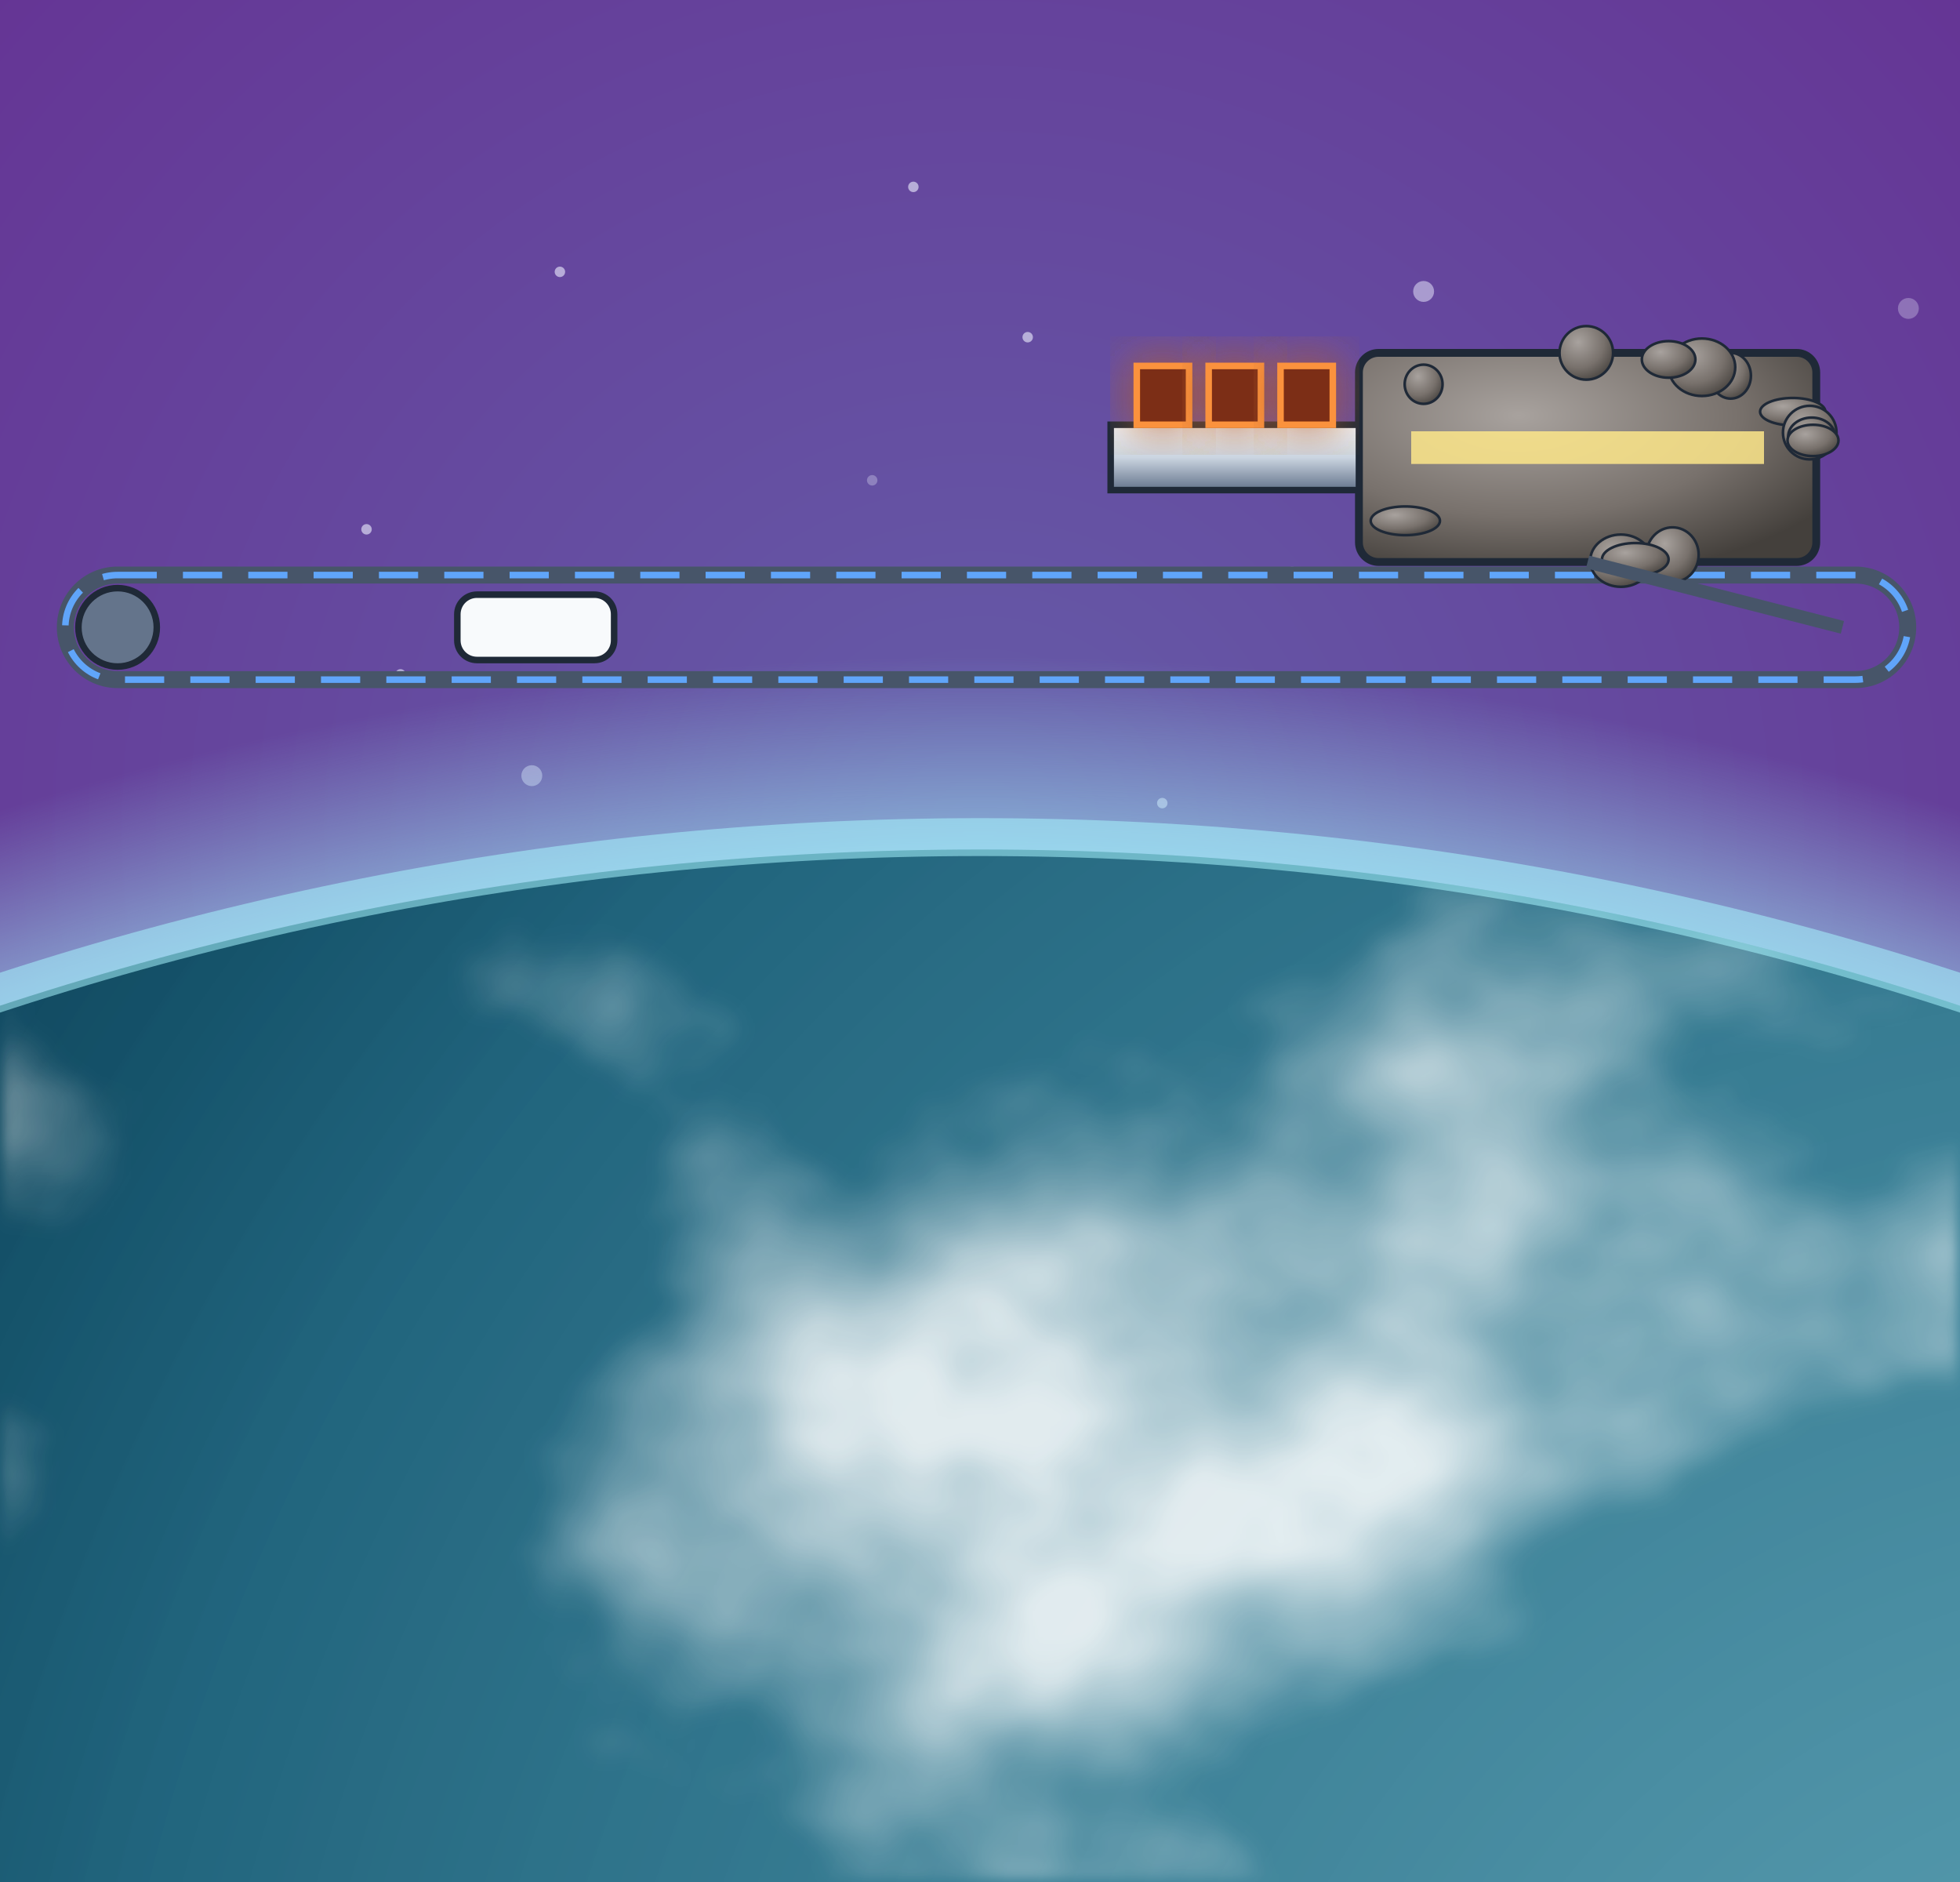
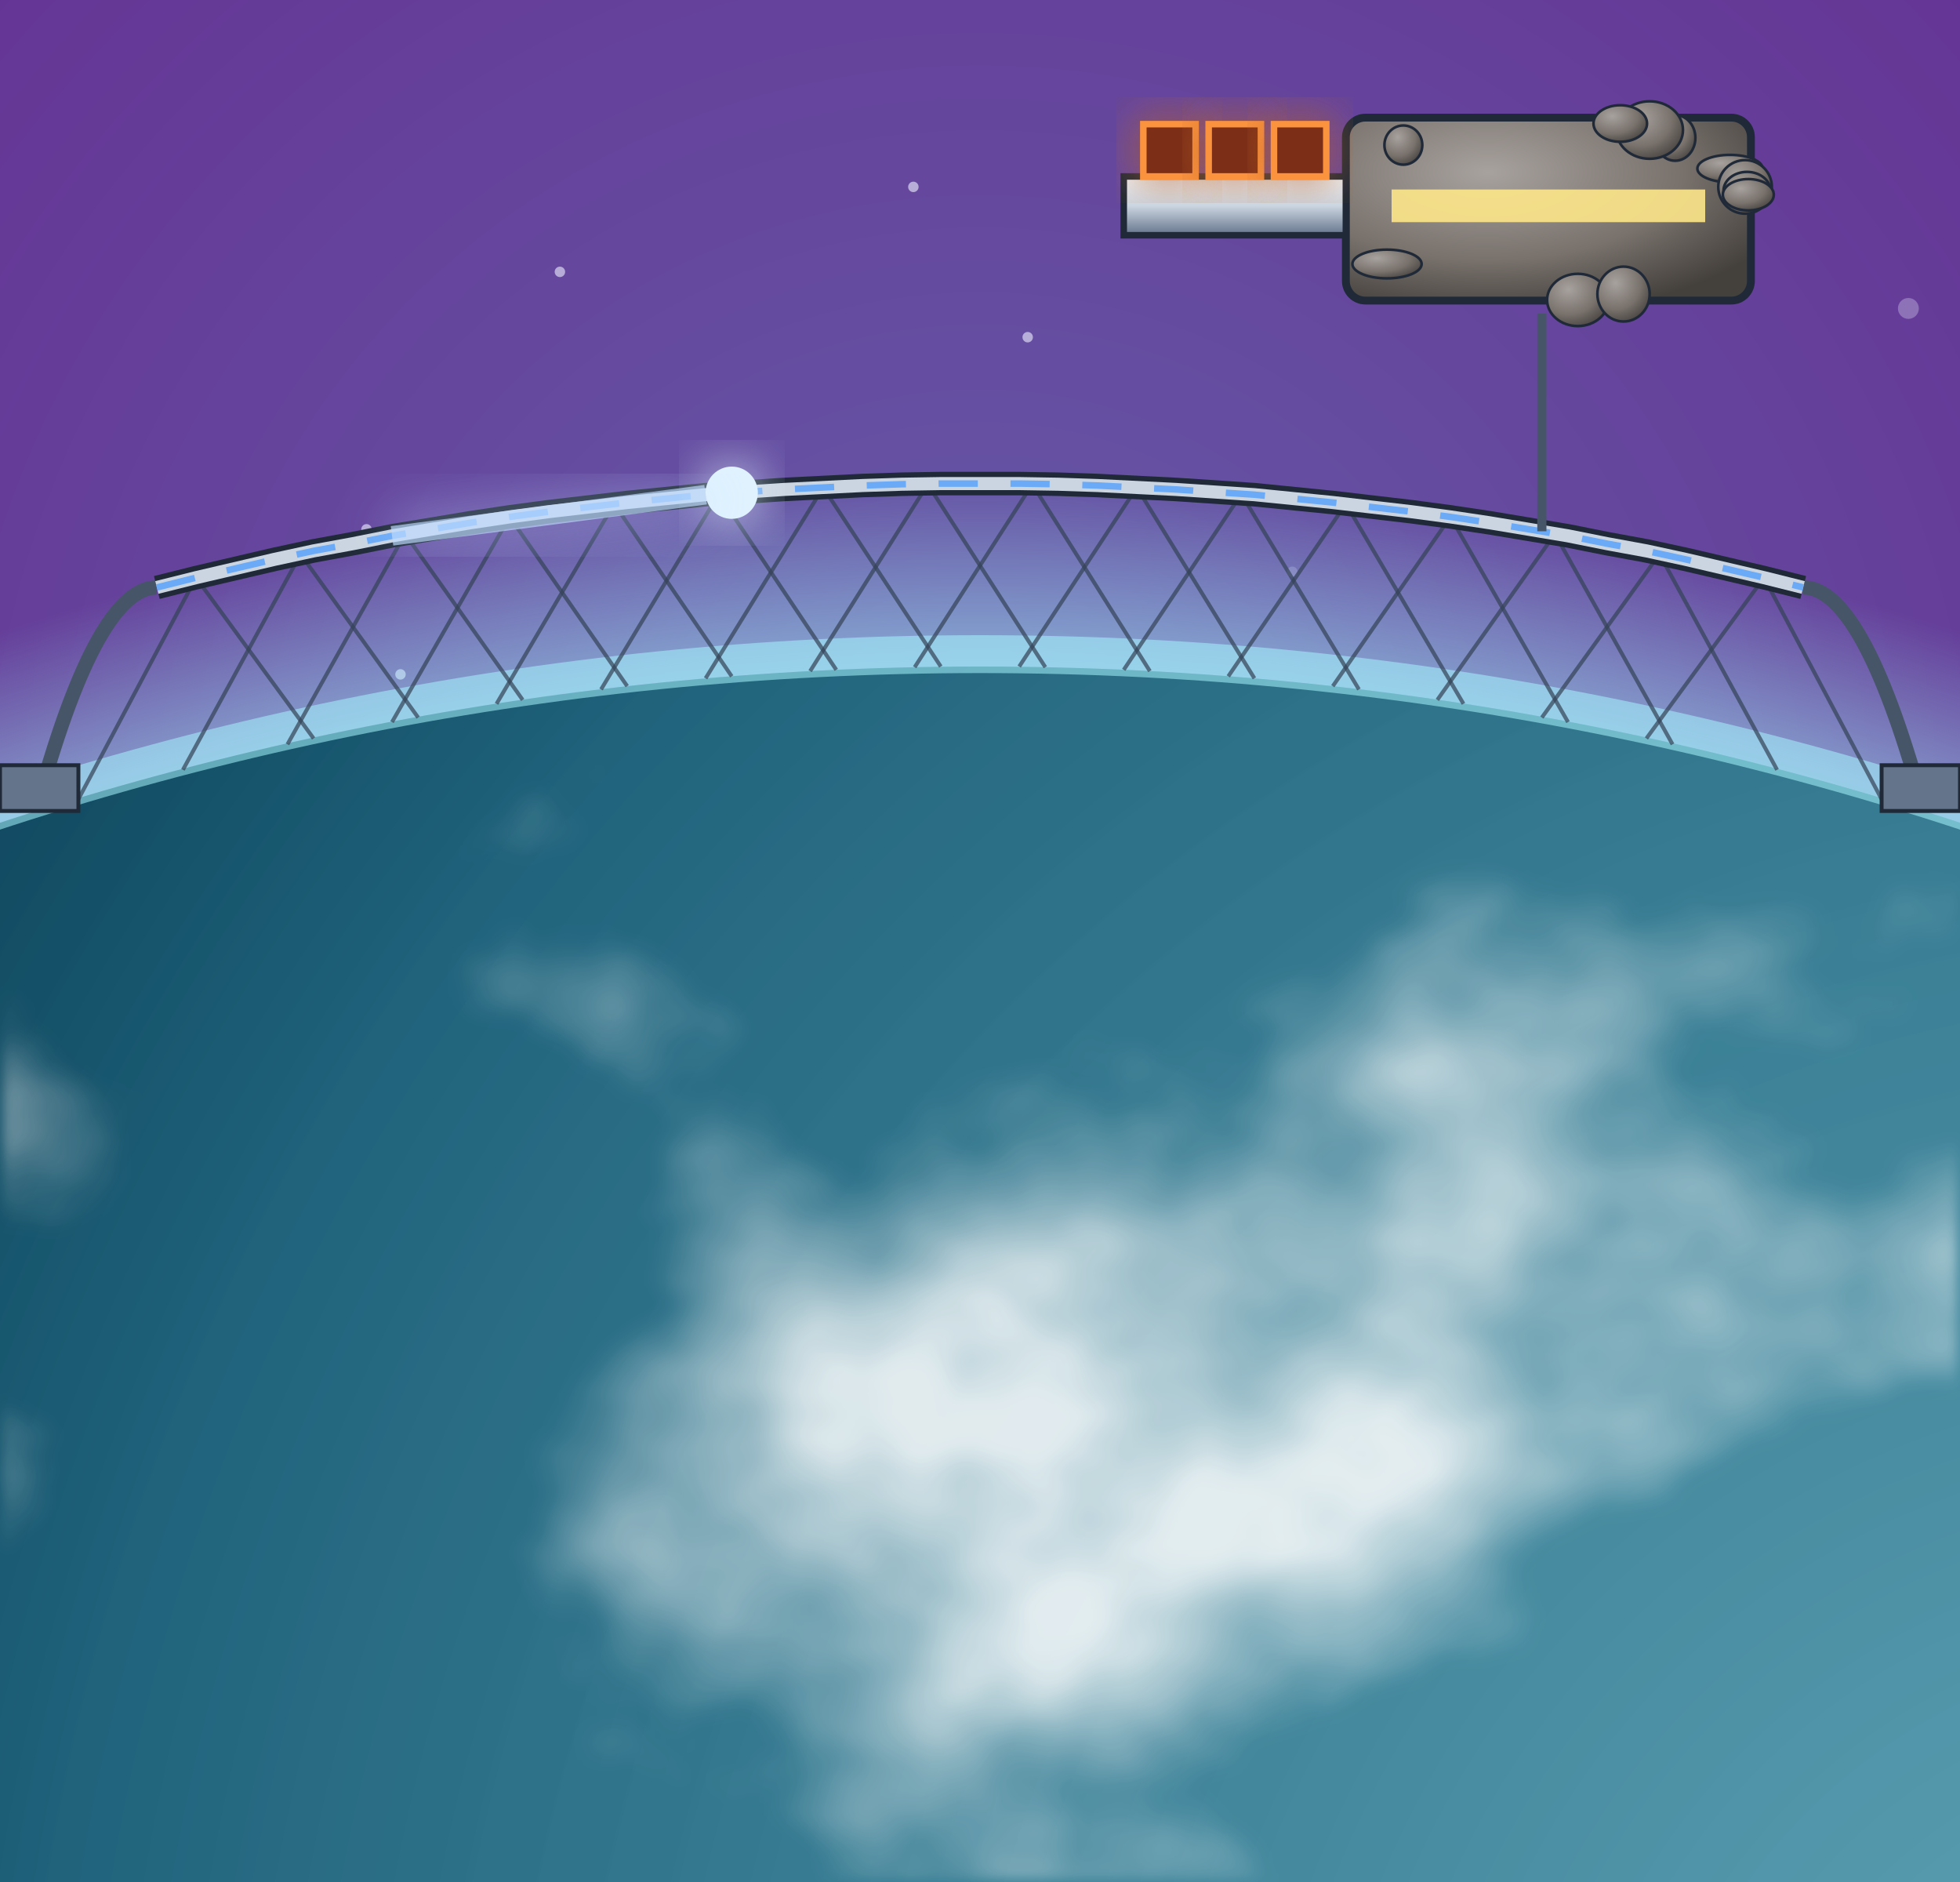
<svg xmlns="http://www.w3.org/2000/svg" viewBox="0 0 300 288" width="300" height="288">
  <defs>
    <filter id="glow" x="-50%" y="-50%" width="200%" height="200%">
      <feGaussianBlur stdDeviation="4" result="b" />
      <feMerge>
        <feMergeNode in="b" />
        <feMergeNode in="SourceGraphic" />
      </feMerge>
    </filter>
    <filter id="soft" x="-50%" y="-50%" width="200%" height="200%">
      <feGaussianBlur stdDeviation="9" />
    </filter>
    <radialGradient id="pw" cx="50%" cy="44%" r="80%">
      <stop offset="0%" stop-color="#655ca8" />
      <stop offset="100%" stop-color="#652d91" />
    </radialGradient>
    <radialGradient id="shd" cx="35%" cy="30%" r="80%">
      <stop offset="0" stop-color="#a8a29e" stop-opacity="1" />
      <stop offset="0.6" stop-color="#78716c" stop-opacity="1" />
      <stop offset="1" stop-color="#44403c" stop-opacity="1" />
    </radialGradient>
    <linearGradient id="hul" x1="0" y1="0" x2="0" y2="1">
      <stop offset="0" stop-color="#f1f5f9" stop-opacity="1" />
      <stop offset="0.5" stop-color="#cbd5e1" stop-opacity="1" />
      <stop offset="1" stop-color="#64748b" stop-opacity="1" />
    </linearGradient>
    <linearGradient id="shHull" x1="0" y1="0" x2="1" y2="0">
      <stop offset="0" stop-color="#e3e7ee" stop-opacity="1" />
      <stop offset="0.45" stop-color="#9aa3b2" stop-opacity="1" />
      <stop offset="1" stop-color="#3b424f" stop-opacity="1" />
    </linearGradient>
    <radialGradient id="shTank" cx="35%" cy="35%" r="70%">
      <stop offset="0" stop-color="#f4f6fa" stop-opacity="1" />
      <stop offset="0.55" stop-color="#a7b0be" stop-opacity="1" />
      <stop offset="1" stop-color="#4b5260" stop-opacity="1" />
    </radialGradient>
    <linearGradient id="shRad" x1="0" y1="0" x2="0" y2="1">
      <stop offset="0" stop-color="#3a4252" stop-opacity="1" />
      <stop offset="1" stop-color="#262c38" stop-opacity="1" />
    </linearGradient>
    <linearGradient id="shPv" x1="0" y1="0" x2="0" y2="1">
      <stop offset="0" stop-color="#1e3a8a" stop-opacity="1" />
      <stop offset="1" stop-color="#172554" stop-opacity="1" />
    </linearGradient>
  </defs>
  <rect width="300" height="288" fill="url(#pw)" />
  <circle cx="158.9" cy="257.6" r="0.8" fill="#eef0ff" opacity="0.5" />
  <circle cx="214.8" cy="284.3" r="0.8" fill="#eef0ff" opacity="0.6" />
  <circle cx="125" cy="157" r="0.8" fill="#eef0ff" opacity="0.3" />
  <circle cx="30.3" cy="288" r="0.8" fill="#eef0ff" opacity="0.7" />
  <circle cx="27" cy="247.1" r="0.8" fill="#eef0ff" opacity="0.2" />
  <circle cx="133.5" cy="73.5" r="0.8" fill="#eef0ff" opacity="0.3" />
  <circle cx="157.3" cy="51.6" r="0.8" fill="#eef0ff" opacity="0.6" />
  <circle cx="61.3" cy="103.2" r="0.8" fill="#eef0ff" opacity="0.6" />
  <circle cx="230.8" cy="235.4" r="0.8" fill="#eef0ff" opacity="0.7" />
  <circle cx="139.8" cy="28.6" r="0.8" fill="#eef0ff" opacity="0.6" />
  <circle cx="217.9" cy="44.6" r="1.6" fill="#eef0ff" opacity="0.5" />
  <circle cx="17" cy="258.6" r="0.8" fill="#eef0ff" opacity="0.4" />
  <circle cx="177.9" cy="122.9" r="0.8" fill="#eef0ff" opacity="0.5" />
  <circle cx="96.7" cy="263.4" r="0.8" fill="#eef0ff" opacity="0.2" />
  <circle cx="292.1" cy="47.2" r="1.6" fill="#eef0ff" opacity="0.3" />
  <circle cx="171.5" cy="238.6" r="0.8" fill="#eef0ff" opacity="0.7" />
  <circle cx="197.8" cy="87.5" r="0.8" fill="#eef0ff" opacity="0.2" />
  <circle cx="56.1" cy="81" r="0.8" fill="#eef0ff" opacity="0.6" />
  <circle cx="20.7" cy="279.6" r="0.8" fill="#eef0ff" opacity="0.4" />
  <circle cx="121" cy="285" r="0.8" fill="#eef0ff" opacity="0.2" />
  <circle cx="109" cy="264.3" r="0.8" fill="#eef0ff" opacity="0.3" />
  <circle cx="225.4" cy="149.9" r="0.8" fill="#eef0ff" opacity="0.6" />
  <circle cx="66.5" cy="183.7" r="0.8" fill="#eef0ff" opacity="0.6" />
  <circle cx="50.8" cy="212.8" r="0.8" fill="#eef0ff" opacity="0.6" />
  <circle cx="85.7" cy="41.6" r="0.8" fill="#eef0ff" opacity="0.6" />
  <circle cx="234.2" cy="263.8" r="0.8" fill="#eef0ff" opacity="0.7" />
  <circle cx="81.4" cy="118.7" r="1.6" fill="#eef0ff" opacity="0.4" />
  <circle cx="101.5" cy="146.6" r="0.8" fill="#eef0ff" opacity="0.7" />
  <circle cx="224.1" cy="141.3" r="0.8" fill="#eef0ff" opacity="0.3" />
  <circle cx="101" cy="173.9" r="0.8" fill="#eef0ff" opacity="0.5" />
  <defs>
    <clipPath id="osc">
-       <circle cx="150" cy="610" r="480" />
+       <circle cx="150" cy="582" r="480" />
    </clipPath>
    <radialGradient id="oss" cx="69.2%" cy="24.4%" r="75%">
      <stop offset="0" stop-color="#0e7490" />
      <stop offset="1" stop-color="#082f49" />
    </radialGradient>
    <filter id="osl" x="0" y="0" width="100%" height="100%">
      <feTurbulence type="fractalNoise" baseFrequency="0.003" numOctaves="7" seed="9" />
      <feColorMatrix type="matrix" values="0 0 0 0 0  0 0 0 0 0  0 0 0 0 0  14 0 0 0 -9.2" />
      <feComposite in="SourceGraphic" operator="in" />
    </filter>
    <filter id="osk" x="0" y="0" width="100%" height="100%">
      <feTurbulence type="fractalNoise" baseFrequency="0.005 0.007" numOctaves="6" seed="16" />
      <feColorMatrix type="matrix" values="0 0 0 0 1  0 0 0 0 1  0 0 0 0 1  5 0 0 0 -2.7" />
      <feGaussianBlur stdDeviation="1.2" />
    </filter>
    <linearGradient id="oslg" x1="0" y1="0" x2="1" y2="1">
      <stop offset="0" stop-color="#a8a29e" />
      <stop offset="1" stop-color="#e7e5e4" />
    </linearGradient>
    <radialGradient id="osn" cx="69.2%" cy="24.4%" r="95%">
      <stop offset="0.35" stop-color="#000" stop-opacity="0" />
      <stop offset="0.72" stop-color="#020617" stop-opacity="0.55" />
      <stop offset="1" stop-color="#000" stop-opacity="0.92" />
    </radialGradient>
    <radialGradient id="osh" cx="69.2%" cy="24.4%" r="45%">
      <stop offset="0" stop-color="#fff" stop-opacity="0.35" />
      <stop offset="1" stop-color="#fff" stop-opacity="0" />
    </radialGradient>
    <radialGradient id="osa" cx="50%" cy="50%" r="50%">
      <stop offset="0.9" stop-color="#a5f3fc" stop-opacity="0.9" />
      <stop offset="1" stop-color="#a5f3fc" stop-opacity="0" />
    </radialGradient>
  </defs>
-   <circle cx="150" cy="610" r="513.6" fill="url(#osa)" />
+   <circle cx="150" cy="582" r="513.6" fill="url(#osa)" />
  <g clip-path="url(#osc)">
-     <circle cx="150" cy="610" r="480" fill="url(#oss)" />
-     <rect x="-330" y="130" width="960" height="960" fill="url(#oslg)" filter="url(#osl)" />
-     <rect x="-330" y="130" width="960" height="960" fill="#fff" filter="url(#osk)" opacity="0.85" />
-     <circle cx="150" cy="610" r="480" fill="url(#osh)" />
-     <circle cx="150" cy="610" r="480" fill="url(#osn)" />
+     <circle cx="150" cy="582" r="480" fill="url(#oss)" />
+     <rect x="-330" y="102" width="960" height="960" fill="url(#oslg)" filter="url(#osl)" />
+     <rect x="-330" y="102" width="960" height="960" fill="#fff" filter="url(#osk)" opacity="0.85" />
+     <circle cx="150" cy="582" r="480" fill="url(#osh)" />
+     <circle cx="150" cy="582" r="480" fill="url(#osn)" />
  </g>
-   <circle cx="150" cy="610" r="481.9" fill="none" stroke="#a5f3fc" stroke-width="5.8" stroke-opacity="0.55" />
-   <rect x="10" y="88" width="282" height="16" rx="8" fill="none" stroke="#475569" stroke-width="2.6" />
-   <rect x="10" y="88" width="282" height="16" rx="8" fill="none" stroke="#60a5fa" stroke-width="1" stroke-dasharray="6 4" />
-   <circle cx="18" cy="96" r="6" fill="#64748b" stroke="#1f2937" />
-   <rect x="208" y="54" width="70" height="32" rx="3" fill="url(#shd)" stroke="#1f2937" stroke-width="1.2" />
-   <ellipse cx="277" cy="66.1" rx="3.3" ry="2.5" fill="url(#shd)" stroke="#1f2937" stroke-width="0.4" />
-   <ellipse cx="217.9" cy="58.8" rx="2.9" ry="3" fill="url(#shd)" stroke="#1f2937" stroke-width="0.4" />
-   <ellipse cx="248.1" cy="85.8" rx="4.7" ry="4" fill="url(#shd)" stroke="#1f2937" stroke-width="0.4" />
-   <ellipse cx="256" cy="84.9" rx="4" ry="4.2" fill="url(#shd)" stroke="#1f2937" stroke-width="0.4" />
-   <ellipse cx="274.4" cy="63" rx="5" ry="2.1" fill="url(#shd)" stroke="#1f2937" stroke-width="0.4" />
-   <ellipse cx="264.9" cy="57.5" rx="3.1" ry="3.5" fill="url(#shd)" stroke="#1f2937" stroke-width="0.4" />
-   <ellipse cx="215.1" cy="79.7" rx="5.3" ry="2.2" fill="url(#shd)" stroke="#1f2937" stroke-width="0.4" />
-   <ellipse cx="277" cy="66.2" rx="4.1" ry="4.1" fill="url(#shd)" stroke="#1f2937" stroke-width="0.4" />
-   <ellipse cx="277.3" cy="66.8" rx="3.6" ry="2.9" fill="url(#shd)" stroke="#1f2937" stroke-width="0.4" />
-   <ellipse cx="260.5" cy="56.2" rx="5.1" ry="4.4" fill="url(#shd)" stroke="#1f2937" stroke-width="0.4" />
-   <ellipse cx="277.5" cy="67.4" rx="3.9" ry="2.4" fill="url(#shd)" stroke="#1f2937" stroke-width="0.4" />
-   <ellipse cx="255.4" cy="55" rx="4.1" ry="2.8" fill="url(#shd)" stroke="#1f2937" stroke-width="0.4" />
-   <ellipse cx="242.8" cy="54" rx="4.1" ry="4.1" fill="url(#shd)" stroke="#1f2937" stroke-width="0.4" />
-   <ellipse cx="250.3" cy="85.6" rx="5.1" ry="2.5" fill="url(#shd)" stroke="#1f2937" stroke-width="0.4" />
-   <rect x="216" y="66" width="54" height="5" fill="#fde68a" opacity="0.85" />
-   <rect x="170" y="65" width="38" height="10" fill="url(#hul)" stroke="#1f2937" />
-   <line x1="243" y1="86" x2="282" y2="96" stroke="#475569" stroke-width="2" />
-   <rect x="174" y="56" width="8" height="9" fill="#7c2d12" stroke="#fb923c" filter="url(#glow)" />
-   <rect x="185" y="56" width="8" height="9" fill="#7c2d12" stroke="#fb923c" filter="url(#glow)" />
-   <rect x="196" y="56" width="8" height="9" fill="#7c2d12" stroke="#fb923c" filter="url(#glow)" />
-   <rect x="70" y="91" width="24" height="10" rx="3" fill="#f8fafc" stroke="#1f2937" />
-   <path d="M70,96 L20,96" stroke="#bfdbfe" stroke-width="5" opacity="0.6" filter="url(#glow)" />
+   <circle cx="150" cy="582" r="481.9" fill="none" stroke="#a5f3fc" stroke-width="5.8" stroke-opacity="0.55" />
+   <line x1="30" y1="88.4" x2="48" y2="113" stroke="#334155" stroke-width="0.6" opacity="0.7" />
+   <line x1="30" y1="88.4" x2="12" y2="122.3" stroke="#334155" stroke-width="0.6" opacity="0.7" />
+   <line x1="46" y1="84.8" x2="64" y2="109.8" stroke="#334155" stroke-width="0.6" opacity="0.7" />
+   <line x1="46" y1="84.8" x2="28" y2="117.8" stroke="#334155" stroke-width="0.6" opacity="0.7" />
+   <line x1="62" y1="81.7" x2="80" y2="107.1" stroke="#334155" stroke-width="0.6" opacity="0.7" />
+   <line x1="62" y1="81.7" x2="44" y2="113.9" stroke="#334155" stroke-width="0.6" opacity="0.7" />
+   <line x1="78" y1="79.1" x2="96" y2="105" stroke="#334155" stroke-width="0.6" opacity="0.7" />
+   <line x1="78" y1="79.1" x2="60" y2="110.5" stroke="#334155" stroke-width="0.6" opacity="0.7" />
+   <line x1="94" y1="77.1" x2="112" y2="103.5" stroke="#334155" stroke-width="0.6" opacity="0.7" />
+   <line x1="94" y1="77.1" x2="76" y2="107.7" stroke="#334155" stroke-width="0.6" opacity="0.7" />
+   <line x1="110" y1="75.6" x2="128" y2="102.5" stroke="#334155" stroke-width="0.6" opacity="0.7" />
+   <line x1="110" y1="75.6" x2="92" y2="105.5" stroke="#334155" stroke-width="0.6" opacity="0.7" />
+   <line x1="126" y1="74.6" x2="144" y2="102" stroke="#334155" stroke-width="0.6" opacity="0.7" />
+   <line x1="126" y1="74.6" x2="108" y2="103.8" stroke="#334155" stroke-width="0.6" opacity="0.7" />
+   <line x1="142" y1="74.1" x2="160" y2="102.1" stroke="#334155" stroke-width="0.6" opacity="0.7" />
+   <line x1="142" y1="74.1" x2="124" y2="102.7" stroke="#334155" stroke-width="0.6" opacity="0.7" />
+   <line x1="158" y1="74.1" x2="176" y2="102.7" stroke="#334155" stroke-width="0.6" opacity="0.7" />
+   <line x1="158" y1="74.1" x2="140" y2="102.1" stroke="#334155" stroke-width="0.6" opacity="0.7" />
+   <line x1="174" y1="74.6" x2="192" y2="103.8" stroke="#334155" stroke-width="0.6" opacity="0.7" />
+   <line x1="174" y1="74.6" x2="156" y2="102" stroke="#334155" stroke-width="0.6" opacity="0.7" />
+   <line x1="190" y1="75.6" x2="208" y2="105.5" stroke="#334155" stroke-width="0.6" opacity="0.7" />
+   <line x1="190" y1="75.6" x2="172" y2="102.5" stroke="#334155" stroke-width="0.6" opacity="0.7" />
+   <line x1="206" y1="77.1" x2="224" y2="107.7" stroke="#334155" stroke-width="0.6" opacity="0.7" />
+   <line x1="206" y1="77.1" x2="188" y2="103.5" stroke="#334155" stroke-width="0.6" opacity="0.7" />
+   <line x1="222" y1="79.1" x2="240" y2="110.5" stroke="#334155" stroke-width="0.6" opacity="0.7" />
+   <line x1="222" y1="79.1" x2="204" y2="105" stroke="#334155" stroke-width="0.6" opacity="0.7" />
+   <line x1="238" y1="81.7" x2="256" y2="113.9" stroke="#334155" stroke-width="0.6" opacity="0.7" />
+   <line x1="238" y1="81.7" x2="220" y2="107.1" stroke="#334155" stroke-width="0.6" opacity="0.7" />
+   <line x1="254" y1="84.8" x2="272" y2="117.8" stroke="#334155" stroke-width="0.6" opacity="0.7" />
+   <line x1="254" y1="84.8" x2="236" y2="109.8" stroke="#334155" stroke-width="0.6" opacity="0.7" />
+   <line x1="270" y1="88.4" x2="288" y2="122.3" stroke="#334155" stroke-width="0.6" opacity="0.7" />
+   <line x1="270" y1="88.4" x2="252" y2="113" stroke="#334155" stroke-width="0.6" opacity="0.7" />
+   <path d="M24,89.9 Q15,89.9 6,122.1" stroke="#475569" stroke-width="2.2" fill="none" />
+   <rect x="0" y="117.1" width="12" height="7" fill="#64748b" stroke="#1f2937" stroke-width="0.6" />
+   <path d="M276,89.9 Q285,89.9 294,122.1" stroke="#475569" stroke-width="2.2" fill="none" />
+   <rect x="288" y="117.1" width="12" height="7" fill="#64748b" stroke="#1f2937" stroke-width="0.6" />
+   <path d="M24,89.9 L30,88.4 L36,87 L42,85.6 L48,84.3 L54,83.2 L60,82 L66,81 L72,80 L78,79.1 L84,78.3 L90,77.6 L96,76.9 L102,76.3 L108,75.7 L114,75.3 L120,74.9 L126,74.6 L132,74.3 L138,74.1 L144,74 L150,74 L156,74 L162,74.1 L168,74.3 L174,74.6 L180,74.9 L186,75.3 L192,75.7 L198,76.3 L204,76.9 L210,77.6 L216,78.3 L222,79.1 L228,80 L234,81 L240,82 L246,83.2 L252,84.3 L258,85.6 L264,87 L270,88.4 L276,89.9 " stroke="#1f2937" stroke-width="3.6" fill="none" />
+   <path d="M24,89.9 L30,88.4 L36,87 L42,85.6 L48,84.3 L54,83.2 L60,82 L66,81 L72,80 L78,79.1 L84,78.3 L90,77.6 L96,76.9 L102,76.3 L108,75.7 L114,75.3 L120,74.9 L126,74.6 L132,74.3 L138,74.1 L144,74 L150,74 L156,74 L162,74.1 L168,74.3 L174,74.6 L180,74.9 L186,75.3 L192,75.7 L198,76.3 L204,76.9 L210,77.6 L216,78.3 L222,79.1 L228,80 L234,81 L240,82 L246,83.2 L252,84.3 L258,85.6 L264,87 L270,88.4 L276,89.9 " stroke="#cbd5e1" stroke-width="2" fill="none" />
+   <path d="M24,89.9 L30,88.4 L36,87 L42,85.6 L48,84.3 L54,83.2 L60,82 L66,81 L72,80 L78,79.1 L84,78.3 L90,77.6 L96,76.9 L102,76.3 L108,75.7 L114,75.3 L120,74.9 L126,74.6 L132,74.3 L138,74.1 L144,74 L150,74 L156,74 L162,74.1 L168,74.3 L174,74.6 L180,74.9 L186,75.3 L192,75.7 L198,76.3 L204,76.9 L210,77.6 L216,78.3 L222,79.1 L228,80 L234,81 L240,82 L246,83.2 L252,84.3 L258,85.6 L264,87 L270,88.4 L276,89.9 " stroke="#60a5fa" stroke-width="1" fill="none" stroke-dasharray="6 5" opacity="0.9" />
+   <line x1="236" y1="81.3" x2="236" y2="48" stroke="#475569" stroke-width="1.4" />
+   <rect x="206" y="18" width="62" height="28" rx="3" fill="url(#shd)" stroke="#1f2937" stroke-width="1.2" />
+   <ellipse cx="267.1" cy="28.6" rx="3.3" ry="2.5" fill="url(#shd)" stroke="#1f2937" stroke-width="0.4" />
+   <ellipse cx="214.8" cy="22.2" rx="2.9" ry="3" fill="url(#shd)" stroke="#1f2937" stroke-width="0.4" />
+   <ellipse cx="241.5" cy="45.9" rx="4.7" ry="4" fill="url(#shd)" stroke="#1f2937" stroke-width="0.4" />
+   <ellipse cx="248.5" cy="45" rx="4" ry="4.2" fill="url(#shd)" stroke="#1f2937" stroke-width="0.4" />
+   <ellipse cx="264.8" cy="25.8" rx="5" ry="2.1" fill="url(#shd)" stroke="#1f2937" stroke-width="0.4" />
+   <ellipse cx="256.4" cy="21.1" rx="3.1" ry="3.5" fill="url(#shd)" stroke="#1f2937" stroke-width="0.4" />
+   <ellipse cx="212.3" cy="40.4" rx="5.3" ry="2.2" fill="url(#shd)" stroke="#1f2937" stroke-width="0.4" />
+   <ellipse cx="267.1" cy="28.6" rx="4.1" ry="4.1" fill="url(#shd)" stroke="#1f2937" stroke-width="0.4" />
+   <ellipse cx="267.4" cy="29.2" rx="3.6" ry="2.9" fill="url(#shd)" stroke="#1f2937" stroke-width="0.4" />
+   <ellipse cx="252.5" cy="19.9" rx="5.1" ry="4.4" fill="url(#shd)" stroke="#1f2937" stroke-width="0.4" />
+   <ellipse cx="267.6" cy="29.8" rx="3.9" ry="2.4" fill="url(#shd)" stroke="#1f2937" stroke-width="0.4" />
+   <ellipse cx="248" cy="18.9" rx="4.1" ry="2.8" fill="url(#shd)" stroke="#1f2937" stroke-width="0.4" />
+   <rect x="213" y="29" width="48" height="5" fill="#fde68a" opacity="0.9" />
+   <rect x="172" y="27" width="34" height="9" fill="url(#hul)" stroke="#1f2937" />
+   <rect x="175" y="19" width="8" height="8" fill="#7c2d12" stroke="#fb923c" filter="url(#glow)" />
+   <rect x="185" y="19" width="8" height="8" fill="#7c2d12" stroke="#fb923c" filter="url(#glow)" />
+   <rect x="195" y="19" width="8" height="8" fill="#7c2d12" stroke="#fb923c" filter="url(#glow)" />
+   <circle cx="112" cy="75.4" r="4" fill="#e0f2fe" filter="url(#glow)" />
+   <path d="M108,75.7 L60,82" stroke="#bfdbfe" stroke-width="3" opacity="0.7" filter="url(#glow)" />
</svg>
